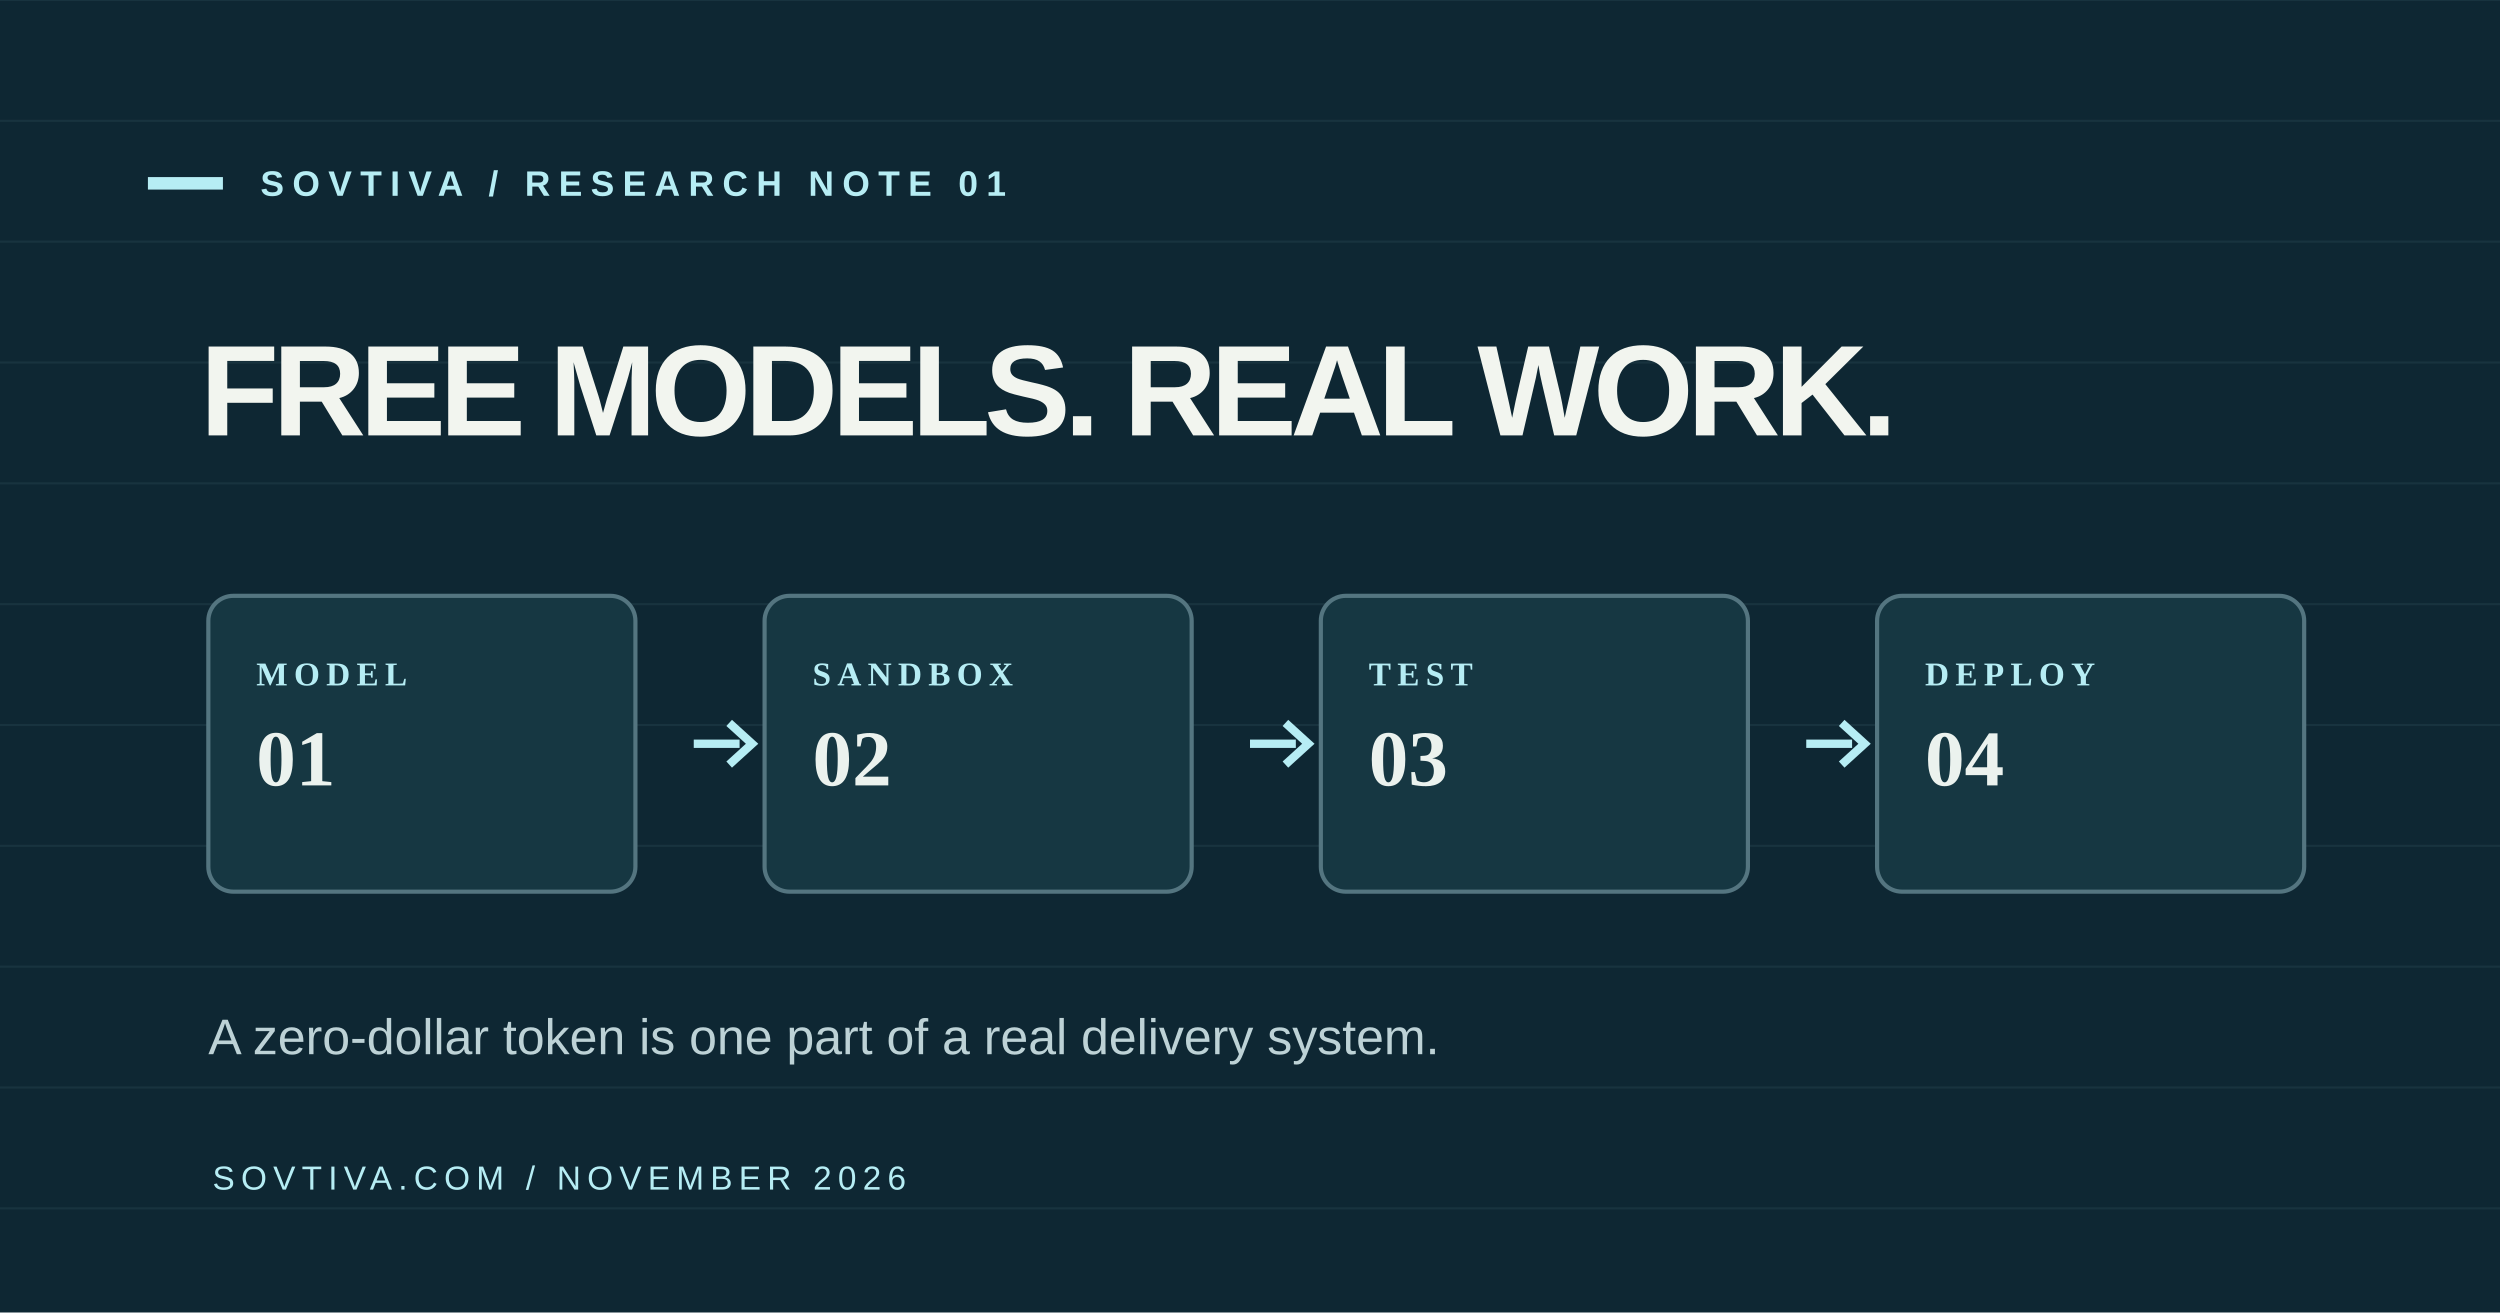
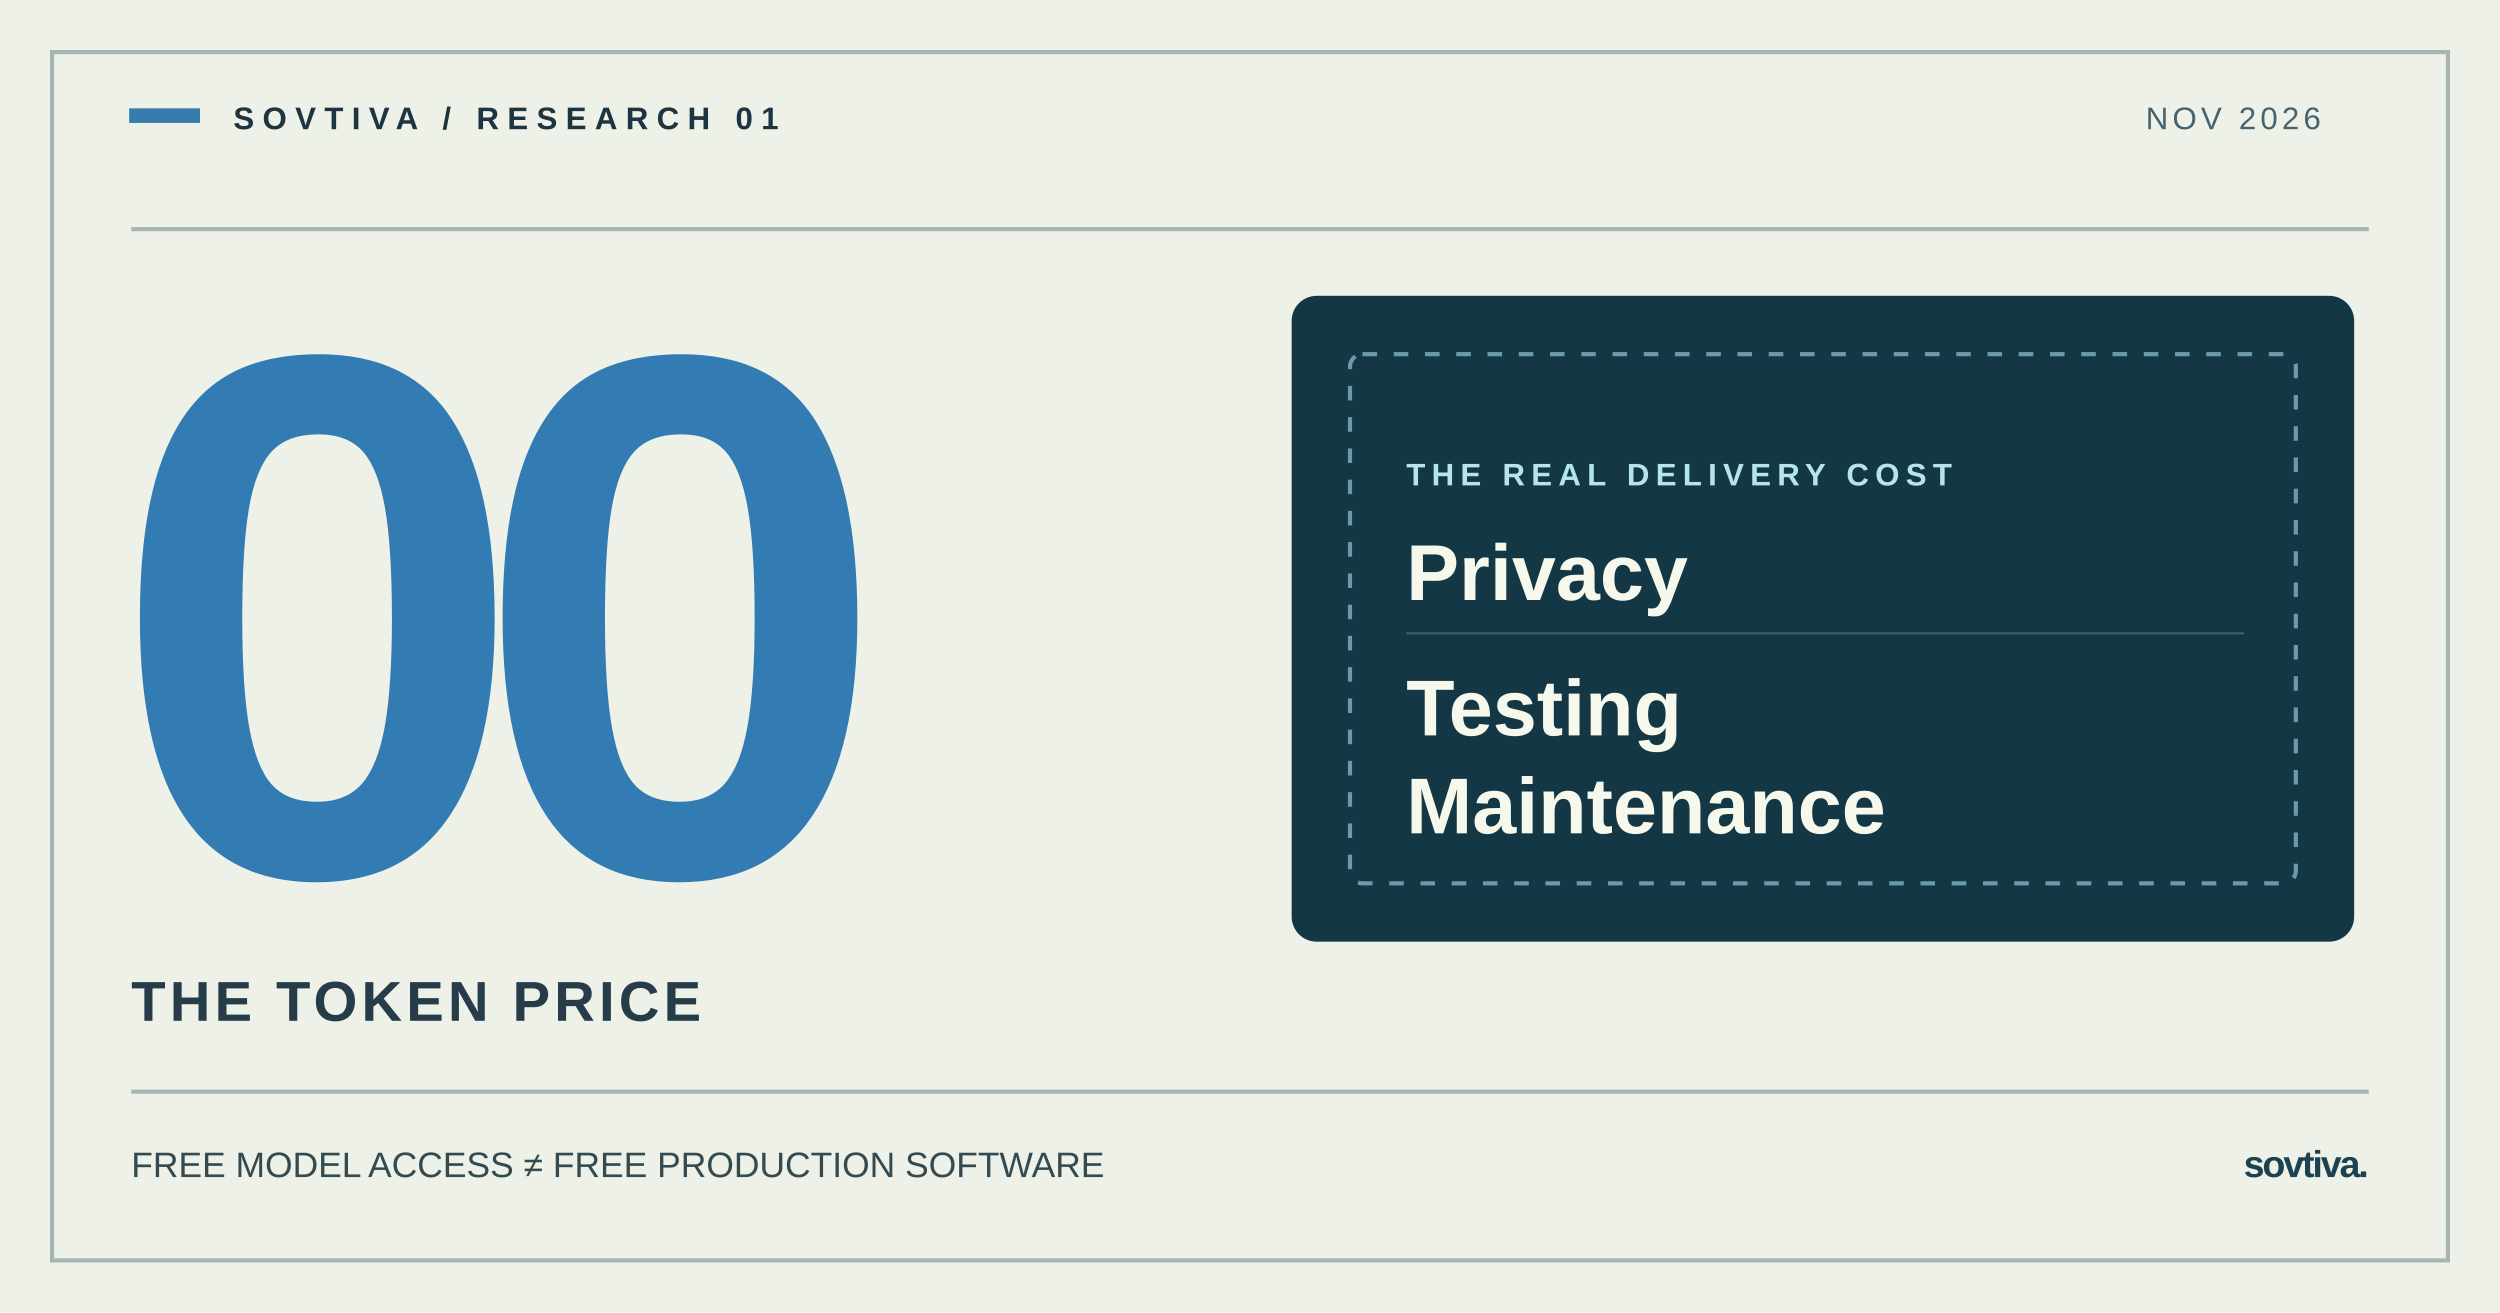
- <svg xmlns="http://www.w3.org/2000/svg" viewBox="0 0 1200 630" width="1200" height="630" role="img" aria-label="Sovtiva Research conceptual workflow illustration">
-   <rect width="1200" height="630" fill="#0e2733" />
-   <path d="M0 0H1200M0 58H1200M0 116H1200M0 174H1200M0 232H1200M0 290H1200M0 348H1200M0 406H1200M0 464H1200M0 522H1200M0 580H1200" stroke="#24434d" stroke-width="1" opacity=".44" />
-   <g transform="translate(71,72)">
-     <path d="M0 16h36" stroke="#b6edf4" stroke-width="6" />
-     <text x="54" y="22" fill="#b6edf4" font-family="Arial,sans-serif" font-weight="700" font-size="17" letter-spacing="4">SOVTIVA / RESEARCH NOTE 01</text>
+ <svg xmlns="http://www.w3.org/2000/svg" viewBox="0 0 1200 630" role="img" aria-labelledby="title desc">
+   <rect width="1200" height="630" fill="#edf1e8" />
+   <rect x="25" y="25" width="1150" height="580" fill="none" stroke="#a4b5b2" stroke-width="2" />
+   <path d="M63 110H1137 M63 524H1137" stroke="#a4b5b2" stroke-width="2" />
+   <rect x="62" y="52" width="34" height="7" fill="#357bad" />
+   <text x="112" y="62" font-family="Arial,sans-serif" font-size="15" fill="#1d3540" font-weight="700" letter-spacing="4">SOVTIVA / RESEARCH 01</text>
+   <text x="1114" y="62" text-anchor="end" font-family="Arial,sans-serif" font-size="15" fill="#47636d" letter-spacing="2">NOV 2026</text>
+   <text x="53" y="420" font-family="Arial,sans-serif" font-size="358" font-weight="800" fill="#327bb3" letter-spacing="-25">00</text>
+   <text x="63" y="490" font-family="Arial,sans-serif" font-size="27" font-weight="700" fill="#263c49" letter-spacing="2">THE TOKEN PRICE</text>
+   <g transform="translate(620,142)">
+     <rect width="510" height="310" rx="12" fill="#133744" />
+     <rect x="28" y="28" width="454" height="254" rx="6" fill="none" stroke="#6c9aa6" stroke-width="2" stroke-dasharray="7 8" />
+     <text x="55" y="91" fill="#b5e4ee" font-family="Arial,sans-serif" font-size="15" letter-spacing="3" font-weight="700">THE REAL DELIVERY COST</text>
+     <text x="55" y="146" fill="#f7f8ec" font-family="Arial,sans-serif" font-size="38" font-weight="800">Privacy</text>
+     <path d="M55 162H457" stroke="#40616a" />
+     <text x="55" y="211" fill="#f7f8ec" font-family="Arial,sans-serif" font-size="38" font-weight="800">Testing</text>
+     <text x="55" y="258" fill="#f7f8ec" font-family="Arial,sans-serif" font-size="38" font-weight="800">Maintenance</text>
  </g>
-   <text x="96" y="209" fill="#f2f5ef" font-family="Arial,sans-serif" font-size="62" font-weight="800" letter-spacing="-3">FREE MODELS. REAL WORK.</text>
-   <rect x="100" y="286" width="205" height="142" rx="12" fill="#163742" stroke="#547580" stroke-width="2" />
-   <text x="123" y="329" fill="#b6edf4" font-size="16" letter-spacing="3" font-weight="700">MODEL</text>
-   <text x="123" y="377" fill="#ebf2ee" font-size="38" font-weight="800">01</text>
-   <rect x="367" y="286" width="205" height="142" rx="12" fill="#163742" stroke="#547580" stroke-width="2" />
-   <text x="390" y="329" fill="#b6edf4" font-size="16" letter-spacing="3" font-weight="700">SANDBOX</text>
-   <text x="390" y="377" fill="#ebf2ee" font-size="38" font-weight="800">02</text>
-   <rect x="634" y="286" width="205" height="142" rx="12" fill="#163742" stroke="#547580" stroke-width="2" />
-   <text x="657" y="329" fill="#b6edf4" font-size="16" letter-spacing="3" font-weight="700">TEST</text>
-   <text x="657" y="377" fill="#ebf2ee" font-size="38" font-weight="800">03</text>
-   <rect x="901" y="286" width="205" height="142" rx="12" fill="#163742" stroke="#547580" stroke-width="2" />
-   <text x="924" y="329" fill="#b6edf4" font-size="16" letter-spacing="3" font-weight="700">DEPLOY</text>
-   <text x="924" y="377" fill="#ebf2ee" font-size="38" font-weight="800">04</text>
-   <path d="M333 357 h22" stroke="#b6edf4" stroke-width="4" />
-   <path d="M350 347 l11 10 -11 10" fill="none" stroke="#b6edf4" stroke-width="4" />
-   <path d="M600 357 h22" stroke="#b6edf4" stroke-width="4" />
-   <path d="M617 347 l11 10 -11 10" fill="none" stroke="#b6edf4" stroke-width="4" />
-   <path d="M867 357 h22" stroke="#b6edf4" stroke-width="4" />
-   <path d="M884 347 l11 10 -11 10" fill="none" stroke="#b6edf4" stroke-width="4" />
-   <text x="100" y="506" fill="#bdd2d6" font-family="Arial,sans-serif" font-size="24">A zero-dollar token is one part of a real delivery system.</text>
-   <text x="102" y="571" fill="#b6edf4" font-family="Arial,sans-serif" font-size="16" letter-spacing="3">SOVTIVA.COM  /  NOVEMBER 2026</text>
+   <text x="63" y="565" font-family="Arial,sans-serif" font-size="17" fill="#334b50">FREE MODEL ACCESS ≠ FREE PRODUCTION SOFTWARE</text>
+   <text x="1137" y="565" text-anchor="end" font-family="Arial,sans-serif" font-size="18" font-weight="800" letter-spacing="-1" fill="#1c424f">sovtiva.</text>
</svg>
